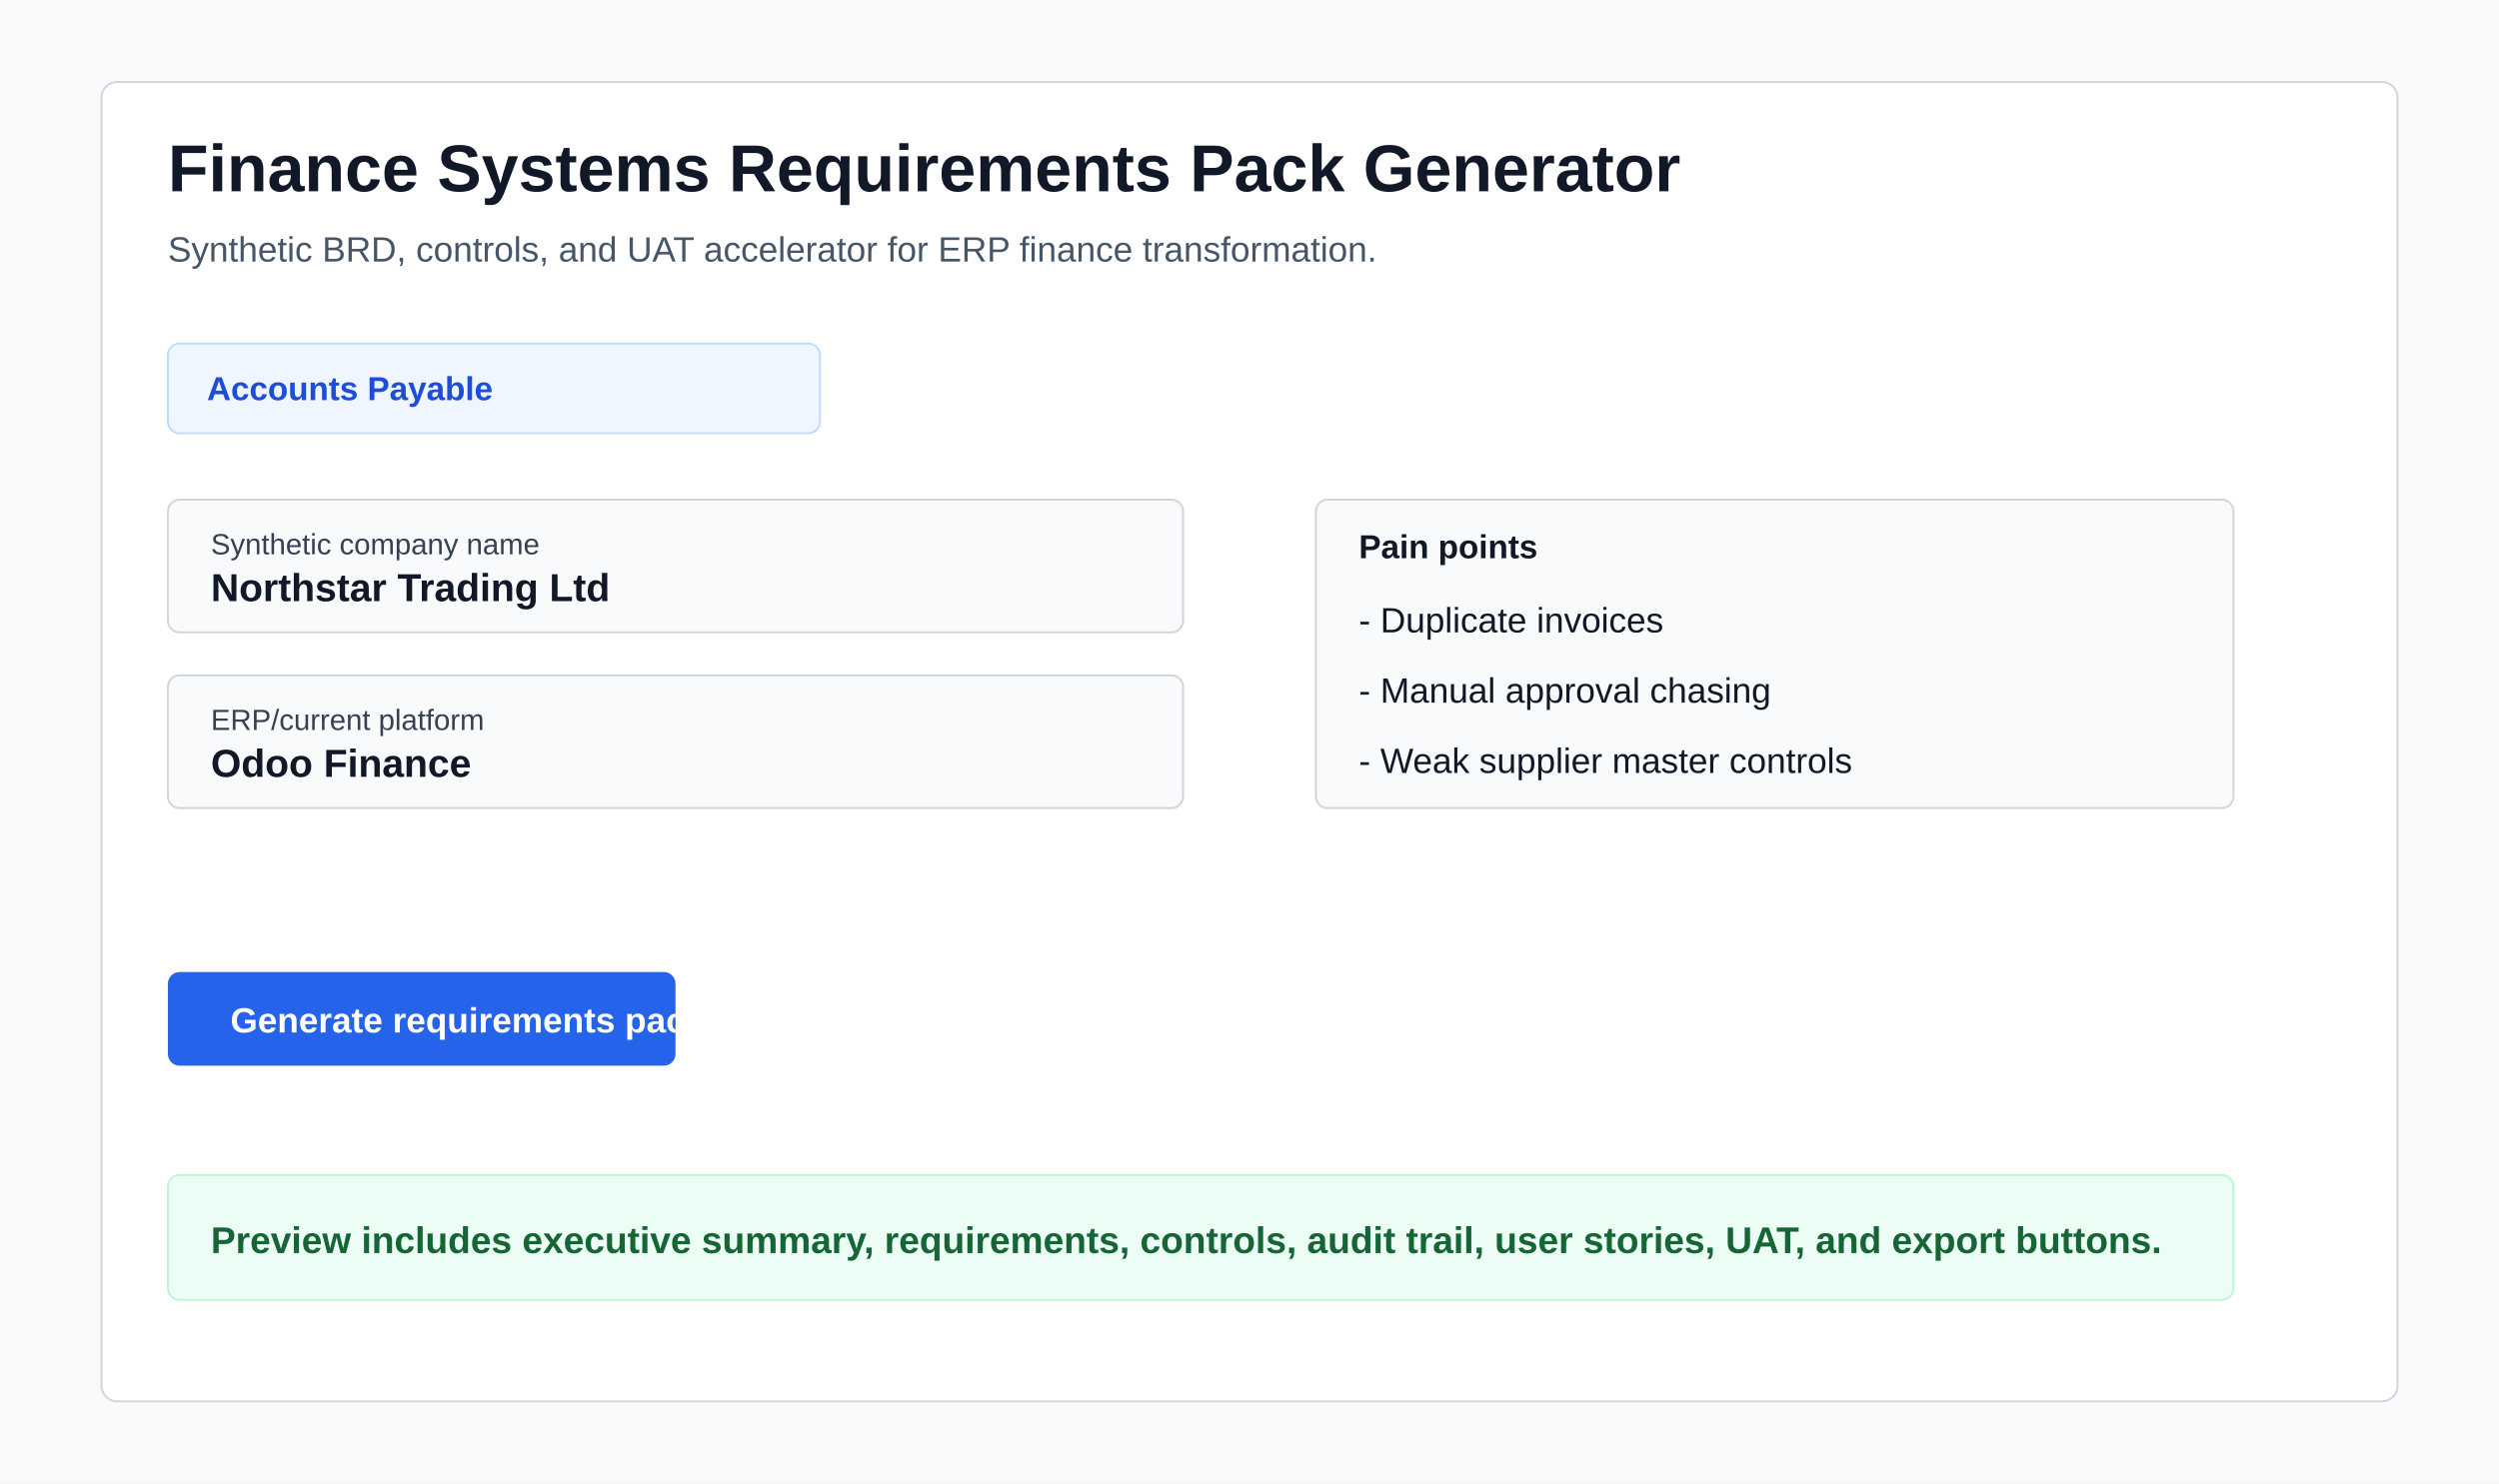
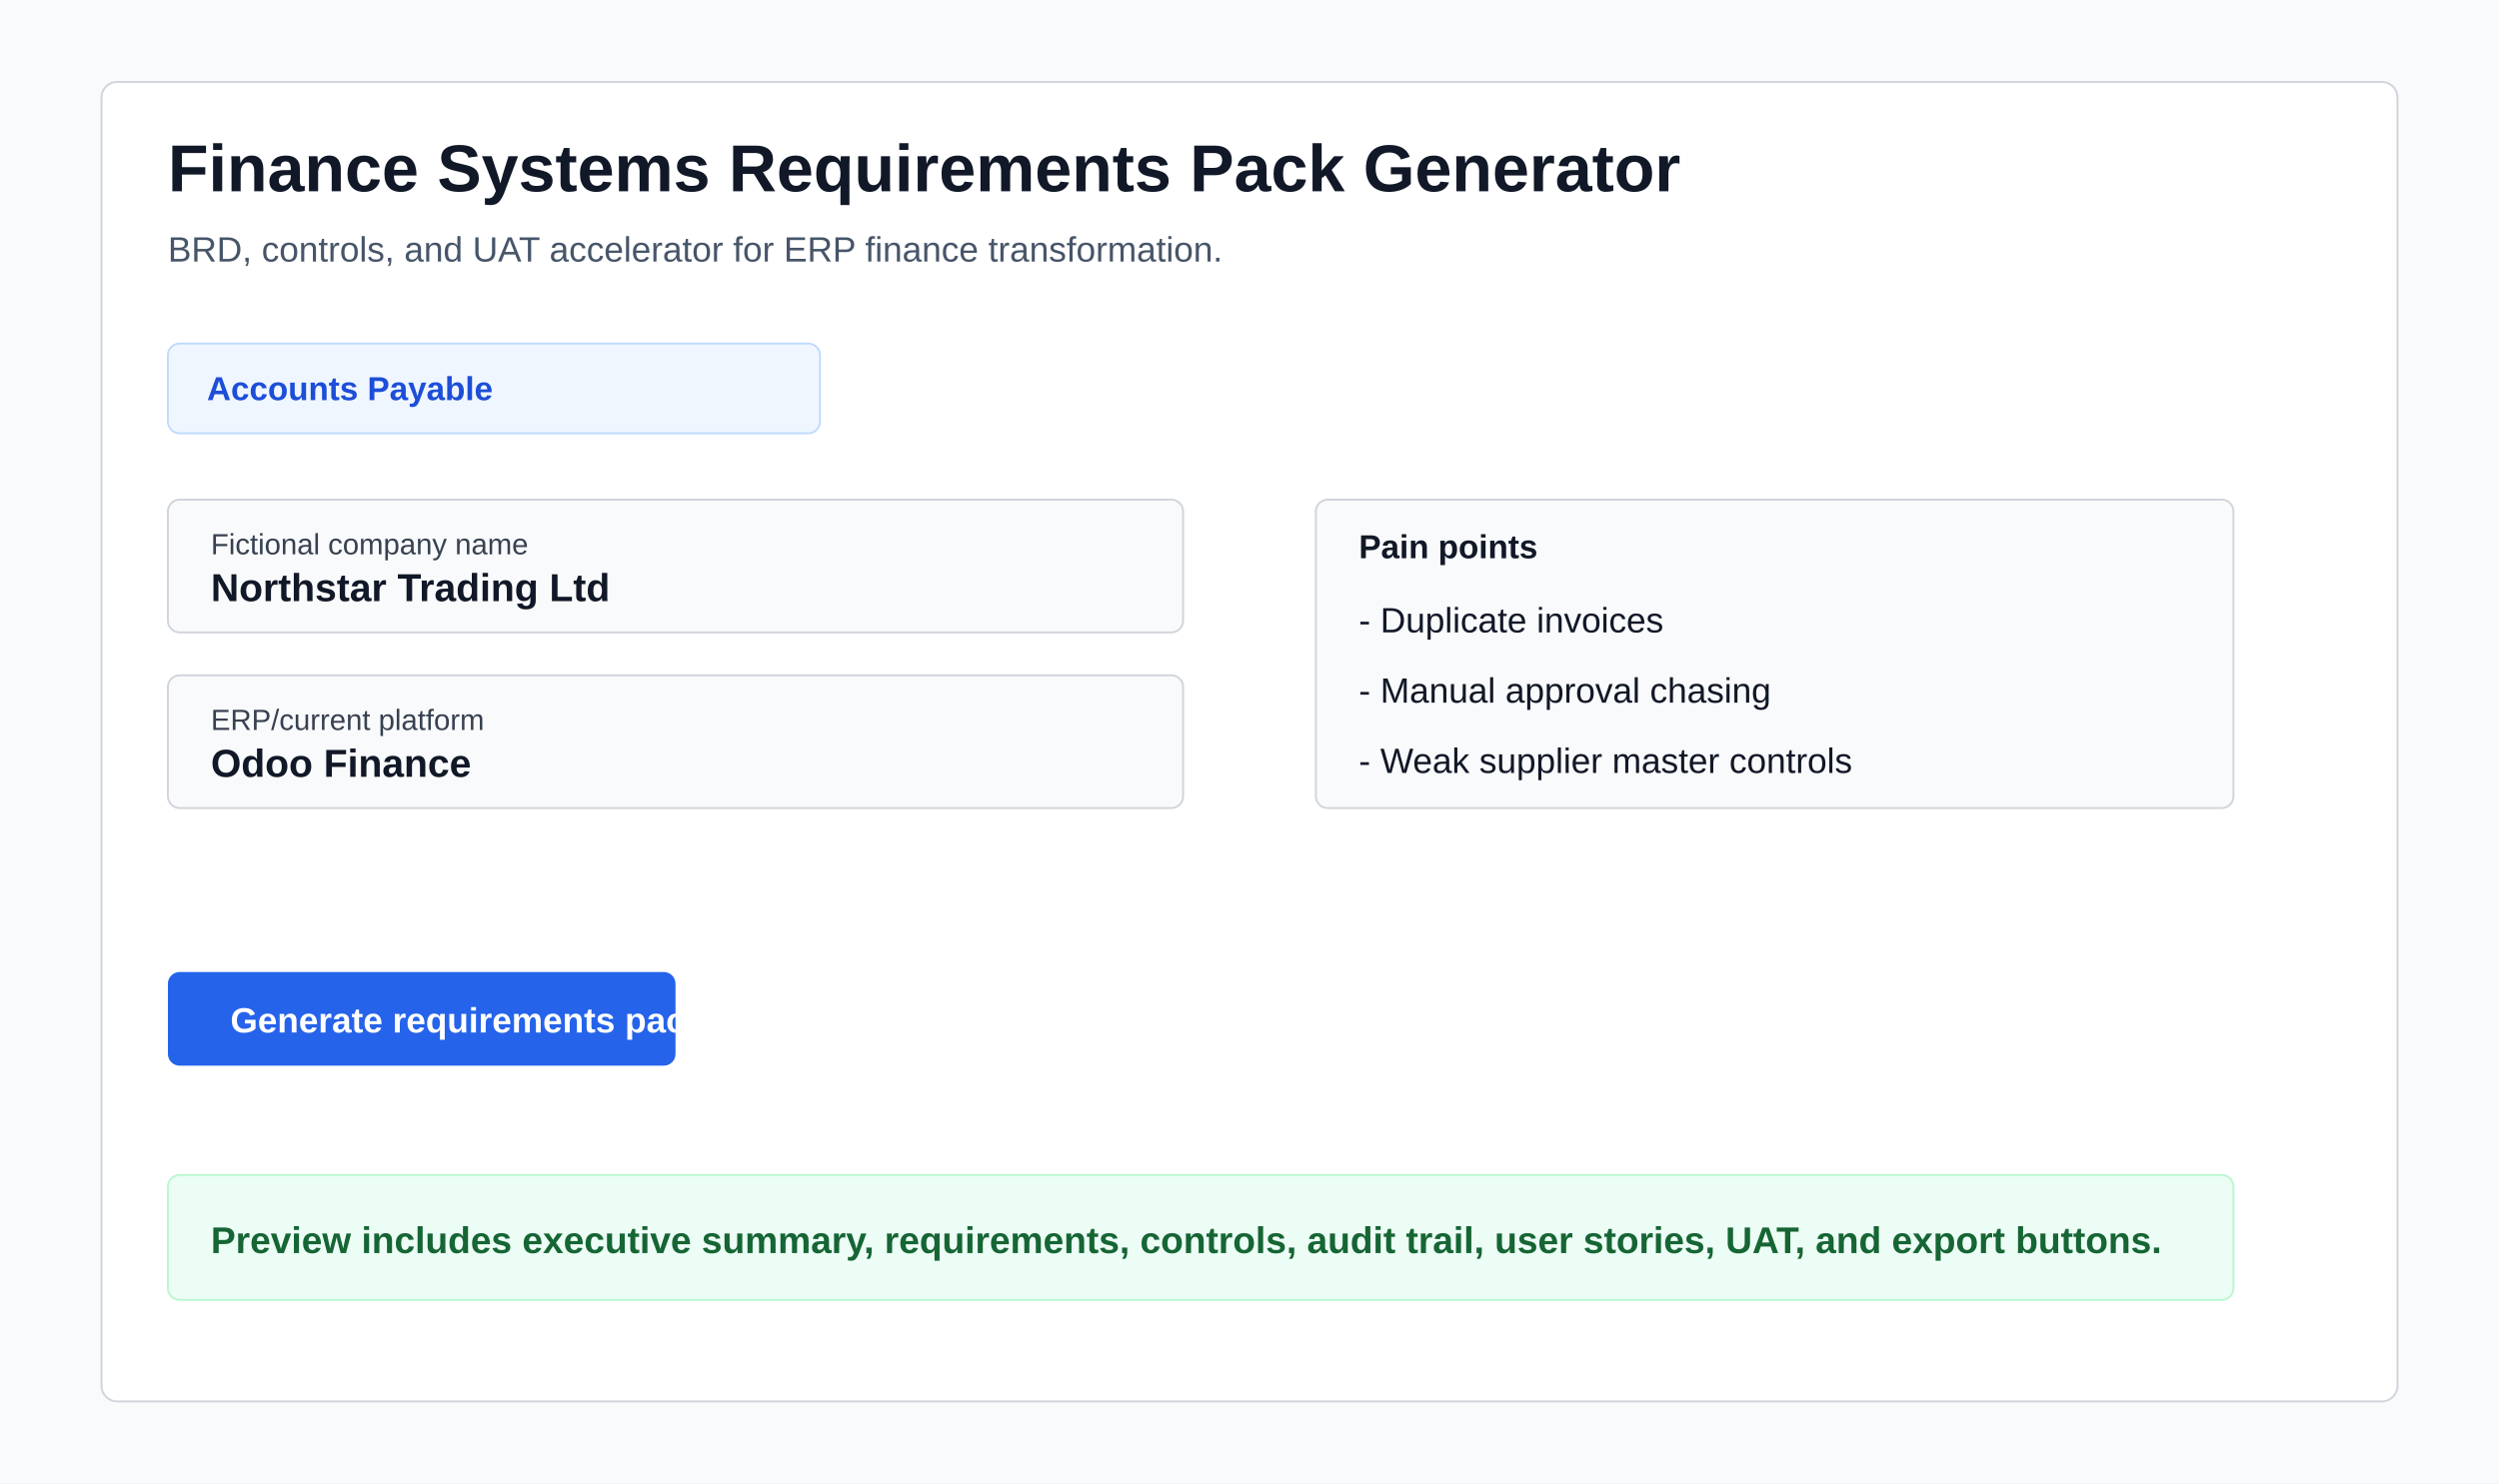
<svg xmlns="http://www.w3.org/2000/svg" width="1280" height="760" viewBox="0 0 1280 760" role="img" aria-label="Finance requirements generator intake preview">
  <rect width="1280" height="760" fill="#f8fafc" />
  <rect x="52" y="42" width="1176" height="676" rx="8" fill="#ffffff" stroke="#d1d5db" />
  <text x="86" y="98" font-family="Arial, sans-serif" font-size="34" font-weight="700" fill="#111827">Finance Systems Requirements Pack Generator</text>
-   <text x="86" y="134" font-family="Arial, sans-serif" font-size="18" fill="#475569">Synthetic BRD, controls, and UAT accelerator for ERP finance transformation.</text>
+   <text x="86" y="134" font-family="Arial, sans-serif" font-size="18" fill="#475569">BRD, controls, and UAT accelerator for ERP finance transformation.</text>
  <rect x="86" y="176" width="334" height="46" rx="6" fill="#eff6ff" stroke="#bfdbfe" />
  <text x="106" y="205" font-family="Arial, sans-serif" font-size="17" font-weight="700" fill="#1d4ed8">Accounts Payable</text>
  <rect x="86" y="256" width="520" height="68" rx="6" fill="#f9fafb" stroke="#d1d5db" />
-   <text x="108" y="284" font-family="Arial, sans-serif" font-size="15" fill="#374151">Synthetic company name</text>
+   <text x="108" y="284" font-family="Arial, sans-serif" font-size="15" fill="#374151">Fictional company name</text>
  <text x="108" y="308" font-family="Arial, sans-serif" font-size="20" font-weight="700" fill="#111827">Northstar Trading Ltd</text>
  <rect x="86" y="346" width="520" height="68" rx="6" fill="#f9fafb" stroke="#d1d5db" />
  <text x="108" y="374" font-family="Arial, sans-serif" font-size="15" fill="#374151">ERP/current platform</text>
  <text x="108" y="398" font-family="Arial, sans-serif" font-size="20" font-weight="700" fill="#111827">Odoo Finance</text>
  <rect x="674" y="256" width="470" height="158" rx="6" fill="#f9fafb" stroke="#d1d5db" />
  <text x="696" y="286" font-family="Arial, sans-serif" font-size="17" font-weight="700" fill="#111827">Pain points</text>
  <text x="696" y="324" font-family="Arial, sans-serif" font-size="18" fill="#111827">- Duplicate invoices</text>
  <text x="696" y="360" font-family="Arial, sans-serif" font-size="18" fill="#111827">- Manual approval chasing</text>
  <text x="696" y="396" font-family="Arial, sans-serif" font-size="18" fill="#111827">- Weak supplier master controls</text>
  <rect x="86" y="498" width="260" height="48" rx="6" fill="#2563eb" />
  <text x="118" y="529" font-family="Arial, sans-serif" font-size="18" font-weight="700" fill="#ffffff">Generate requirements pack</text>
  <rect x="86" y="602" width="1058" height="64" rx="6" fill="#ecfdf5" stroke="#bbf7d0" />
  <text x="108" y="642" font-family="Arial, sans-serif" font-size="19" font-weight="700" fill="#166534">Preview includes executive summary, requirements, controls, audit trail, user stories, UAT, and export buttons.</text>
</svg>
